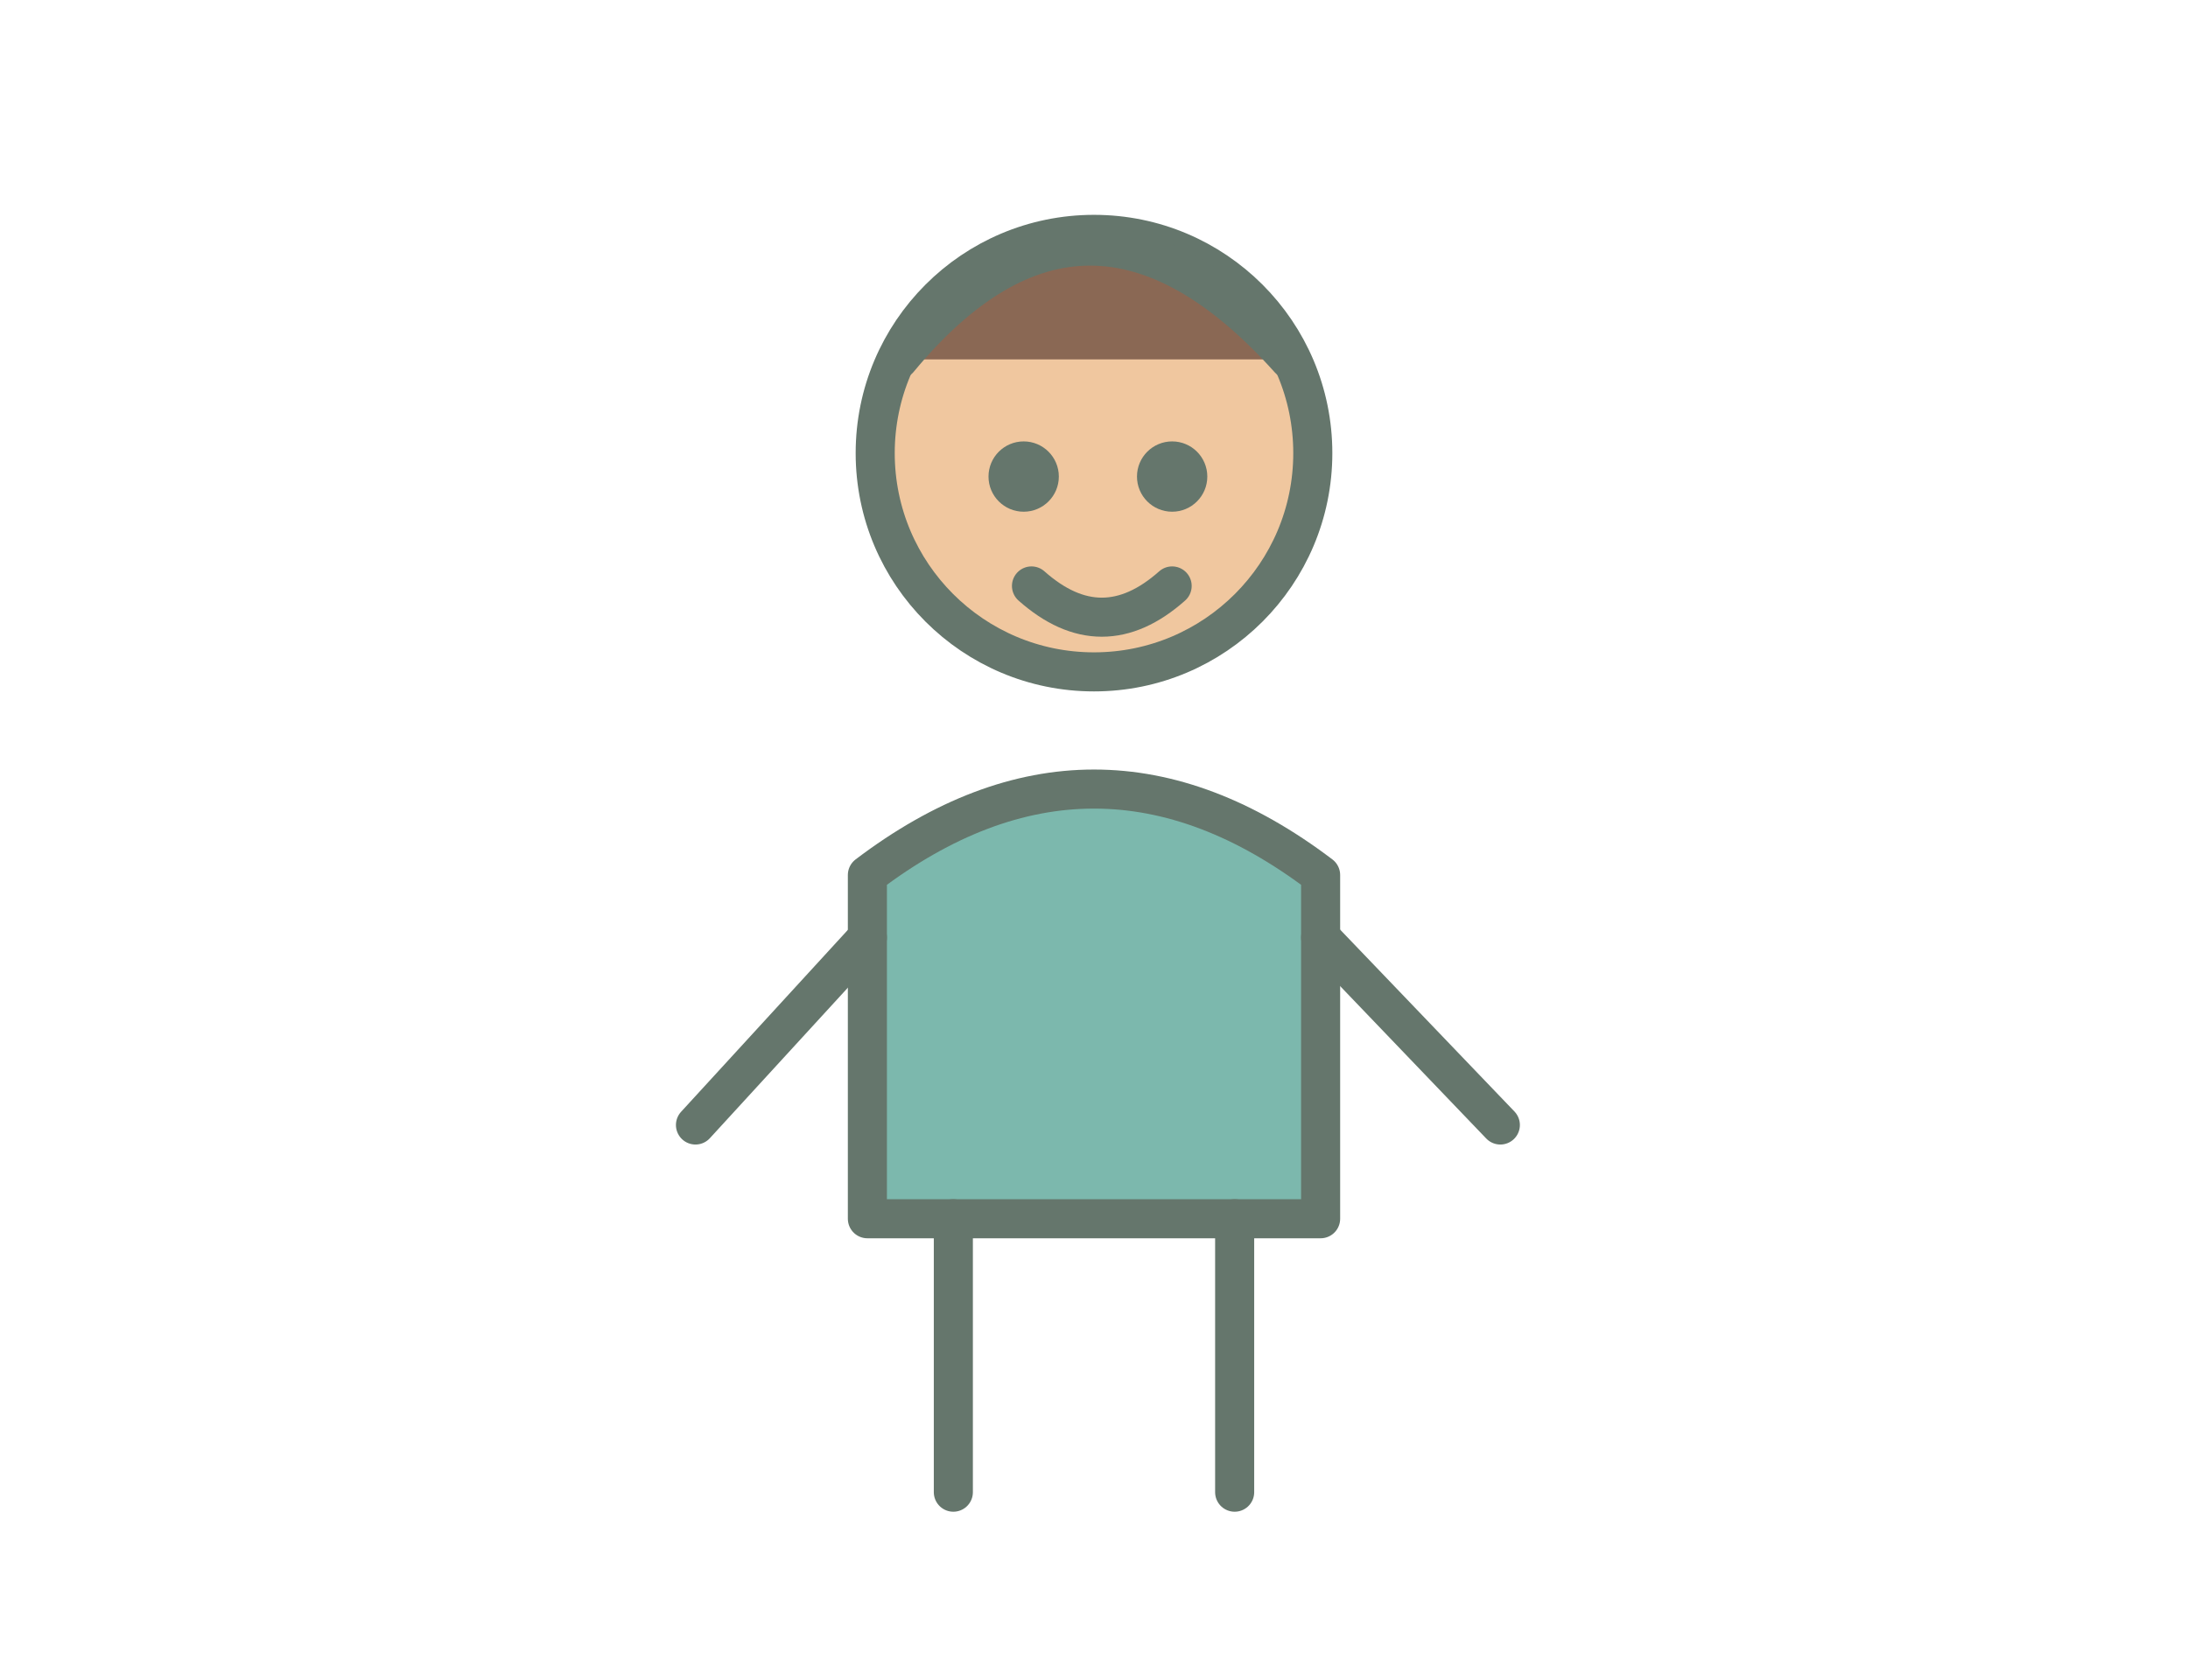
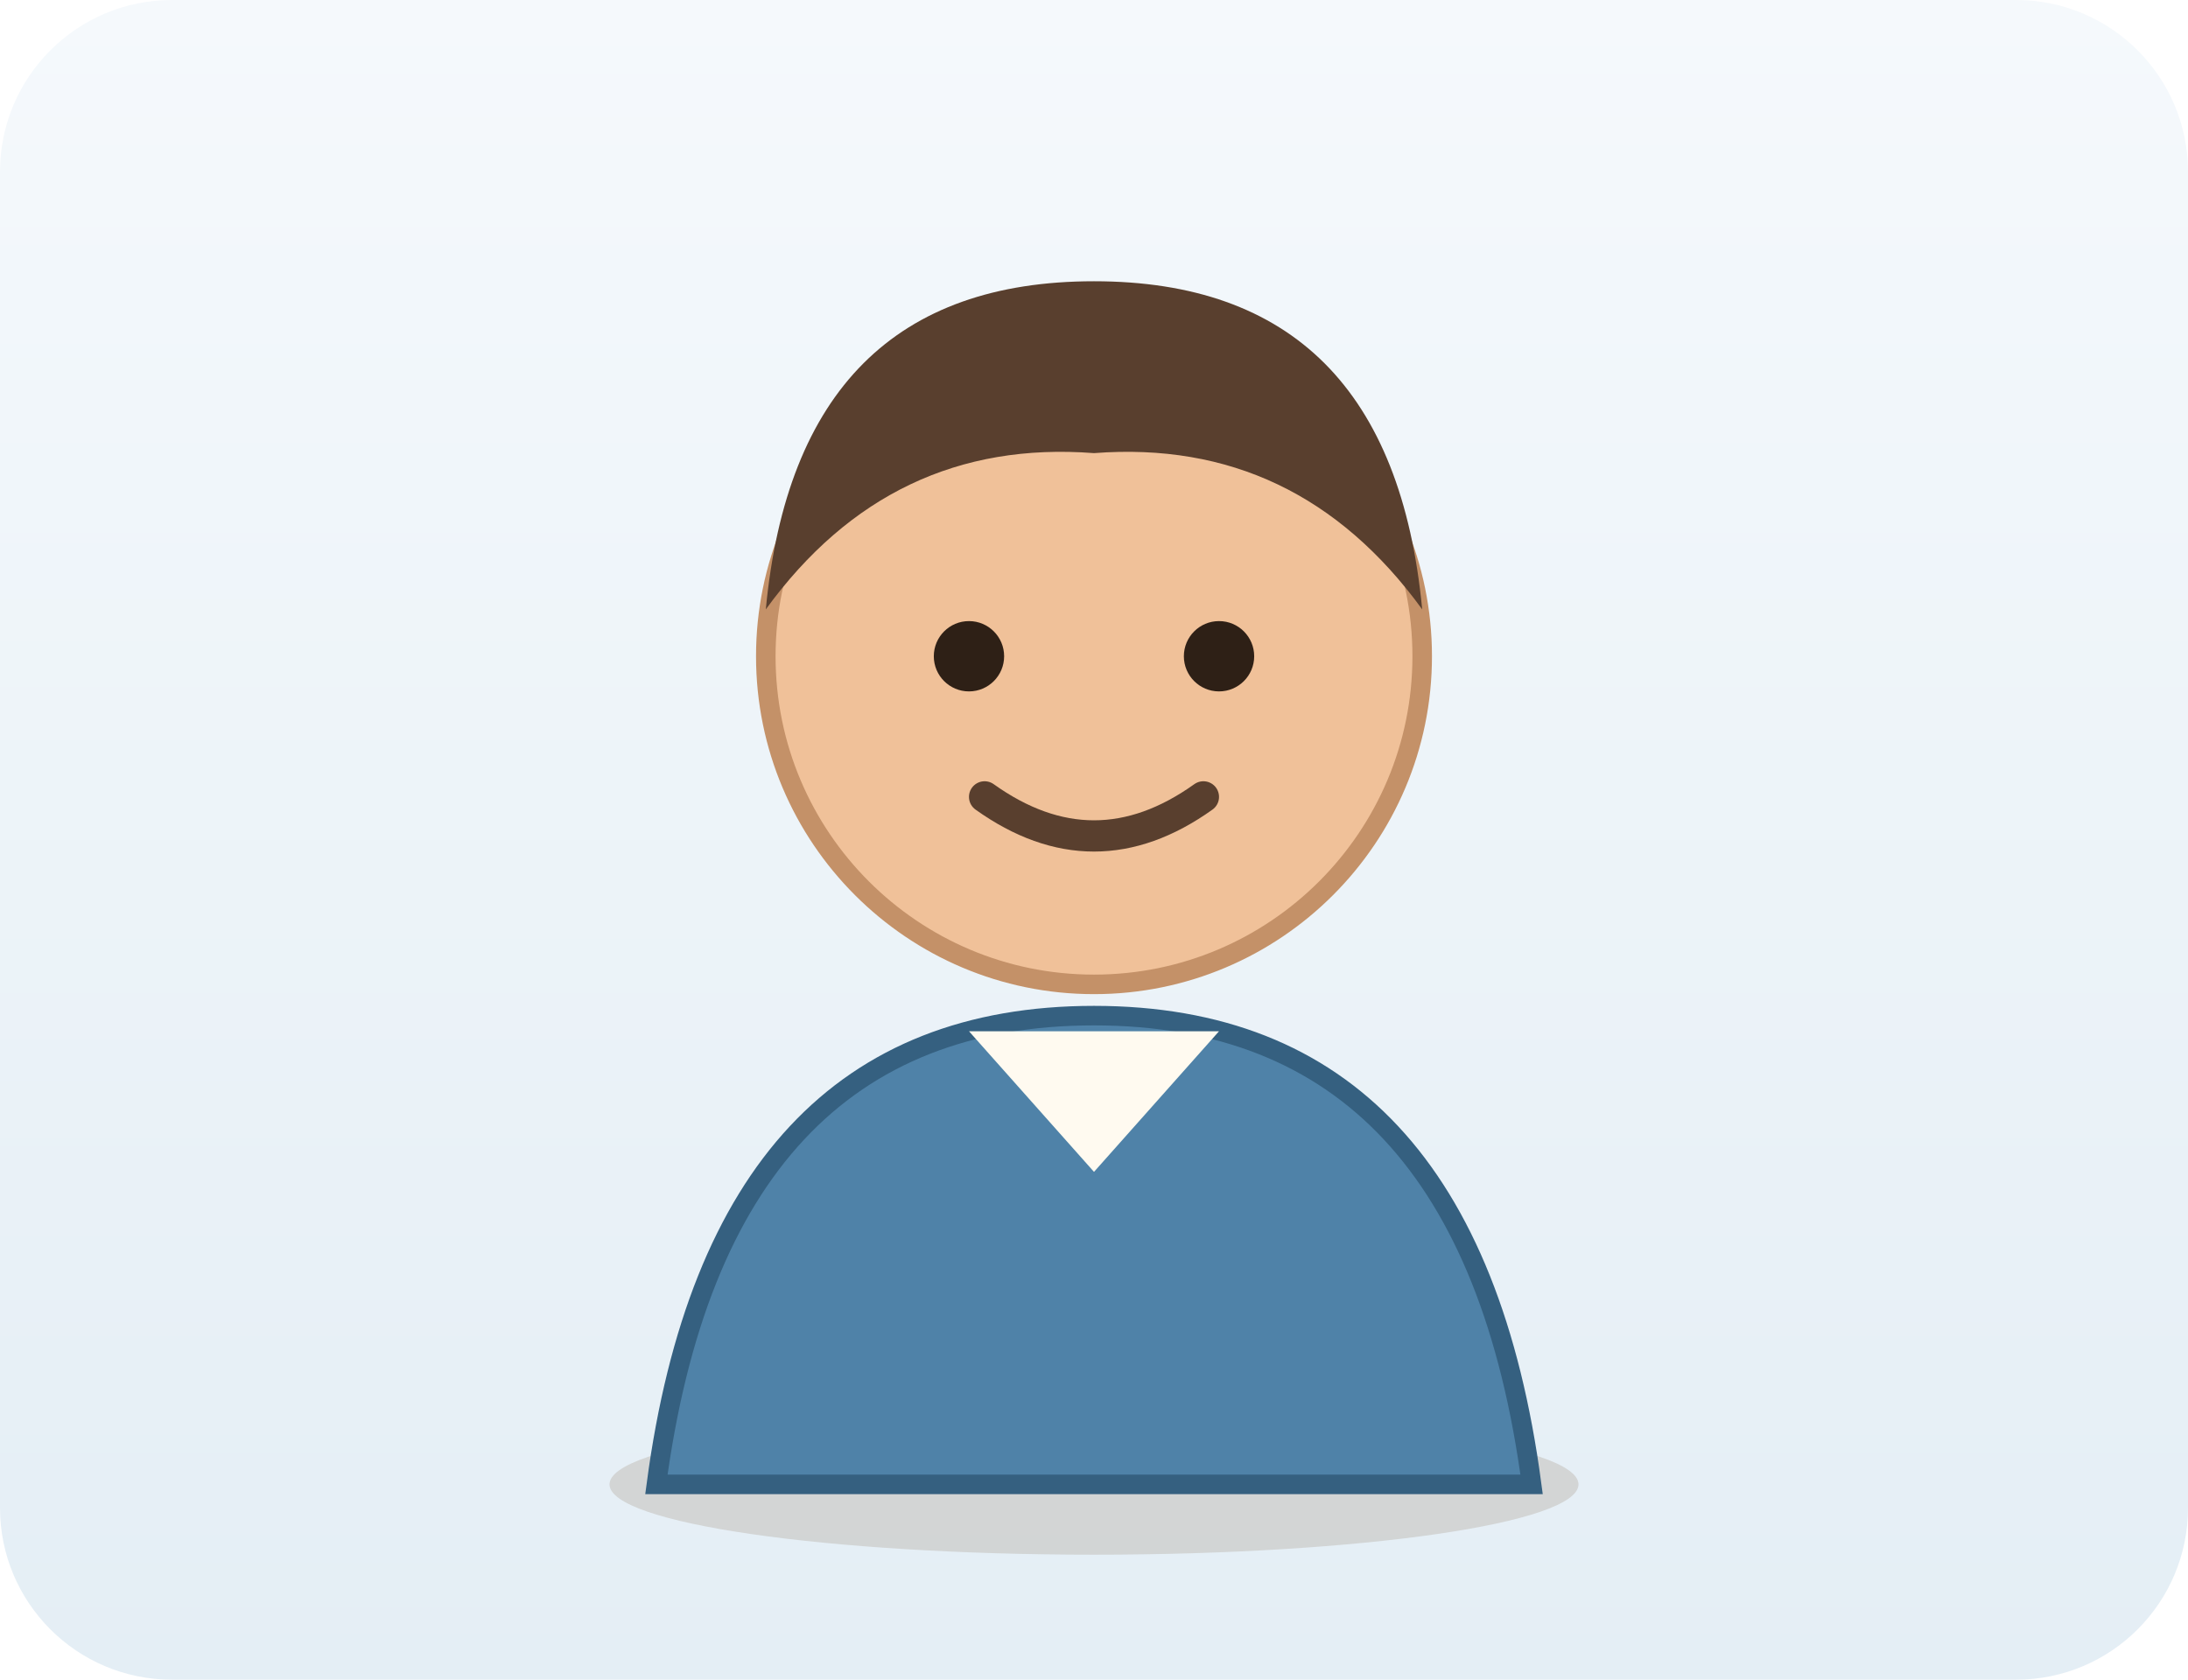
- <svg xmlns="http://www.w3.org/2000/svg" viewBox="0 0 280 215" role="img" aria-label="An original illustration for man">
-   <g stroke="#65766c" stroke-width="5" stroke-linecap="round" stroke-linejoin="round">
-     <circle cx="140" cy="58" r="28" fill="#f0c79f" />
-     <path d="M115 46q24-29 50 0" fill="#8a6854" />
-     <path d="M111 112q29-22 58 0v44h-58z" fill="#7cb8ad" />
-     <path d="M111 120l-22 24m80-24 23 24" fill="none" />
-     <path d="M122 156v35m36-35v35" fill="none" />
-     <circle cx="131" cy="61" r="2" fill="#65766c" />
-     <circle cx="150" cy="61" r="2" fill="#65766c" />
-     <path d="M132 75q9 8 18 0" fill="none" />
-   </g>
+ <svg xmlns="http://www.w3.org/2000/svg" viewBox="0 0 280 215" role="img" aria-label="A friendly smiling man">
+   <defs>
+     <linearGradient id="bg-man" x1="0" y1="0" x2="0" y2="1">
+       <stop offset="0%" stop-color="#f5f9fc" />
+       <stop offset="100%" stop-color="#e4eef5" />
+     </linearGradient>
+   </defs>
+   <rect width="280" height="215" rx="22" fill="url(#bg-man)" />
+   <ellipse cx="140" cy="190" rx="62" ry="9" fill="#7c5d3e" opacity=".18" />
+   <path d="M84 190 Q92 130 140 130 Q188 130 196 190 Z" fill="#4f82a8" stroke="#356080" stroke-width="2.5" />
+   <path d="M124 132 L140 150 L156 132" fill="#fffaf0" />
+   <circle cx="140" cy="84" r="42" fill="#f0c199" stroke="#c49168" stroke-width="2.5" />
+   <path d="M98 78 Q102 36 140 36 Q178 36 182 78 Q166 56 140 58 Q114 56 98 78 Z" fill="#593f2e" />
+   <circle cx="124" cy="84" r="4.5" fill="#2e2016" />
+   <circle cx="156" cy="84" r="4.5" fill="#2e2016" />
+   <path d="M126 102 Q140 112 154 102" fill="none" stroke="#593f2e" stroke-width="4" stroke-linecap="round" />
</svg>
